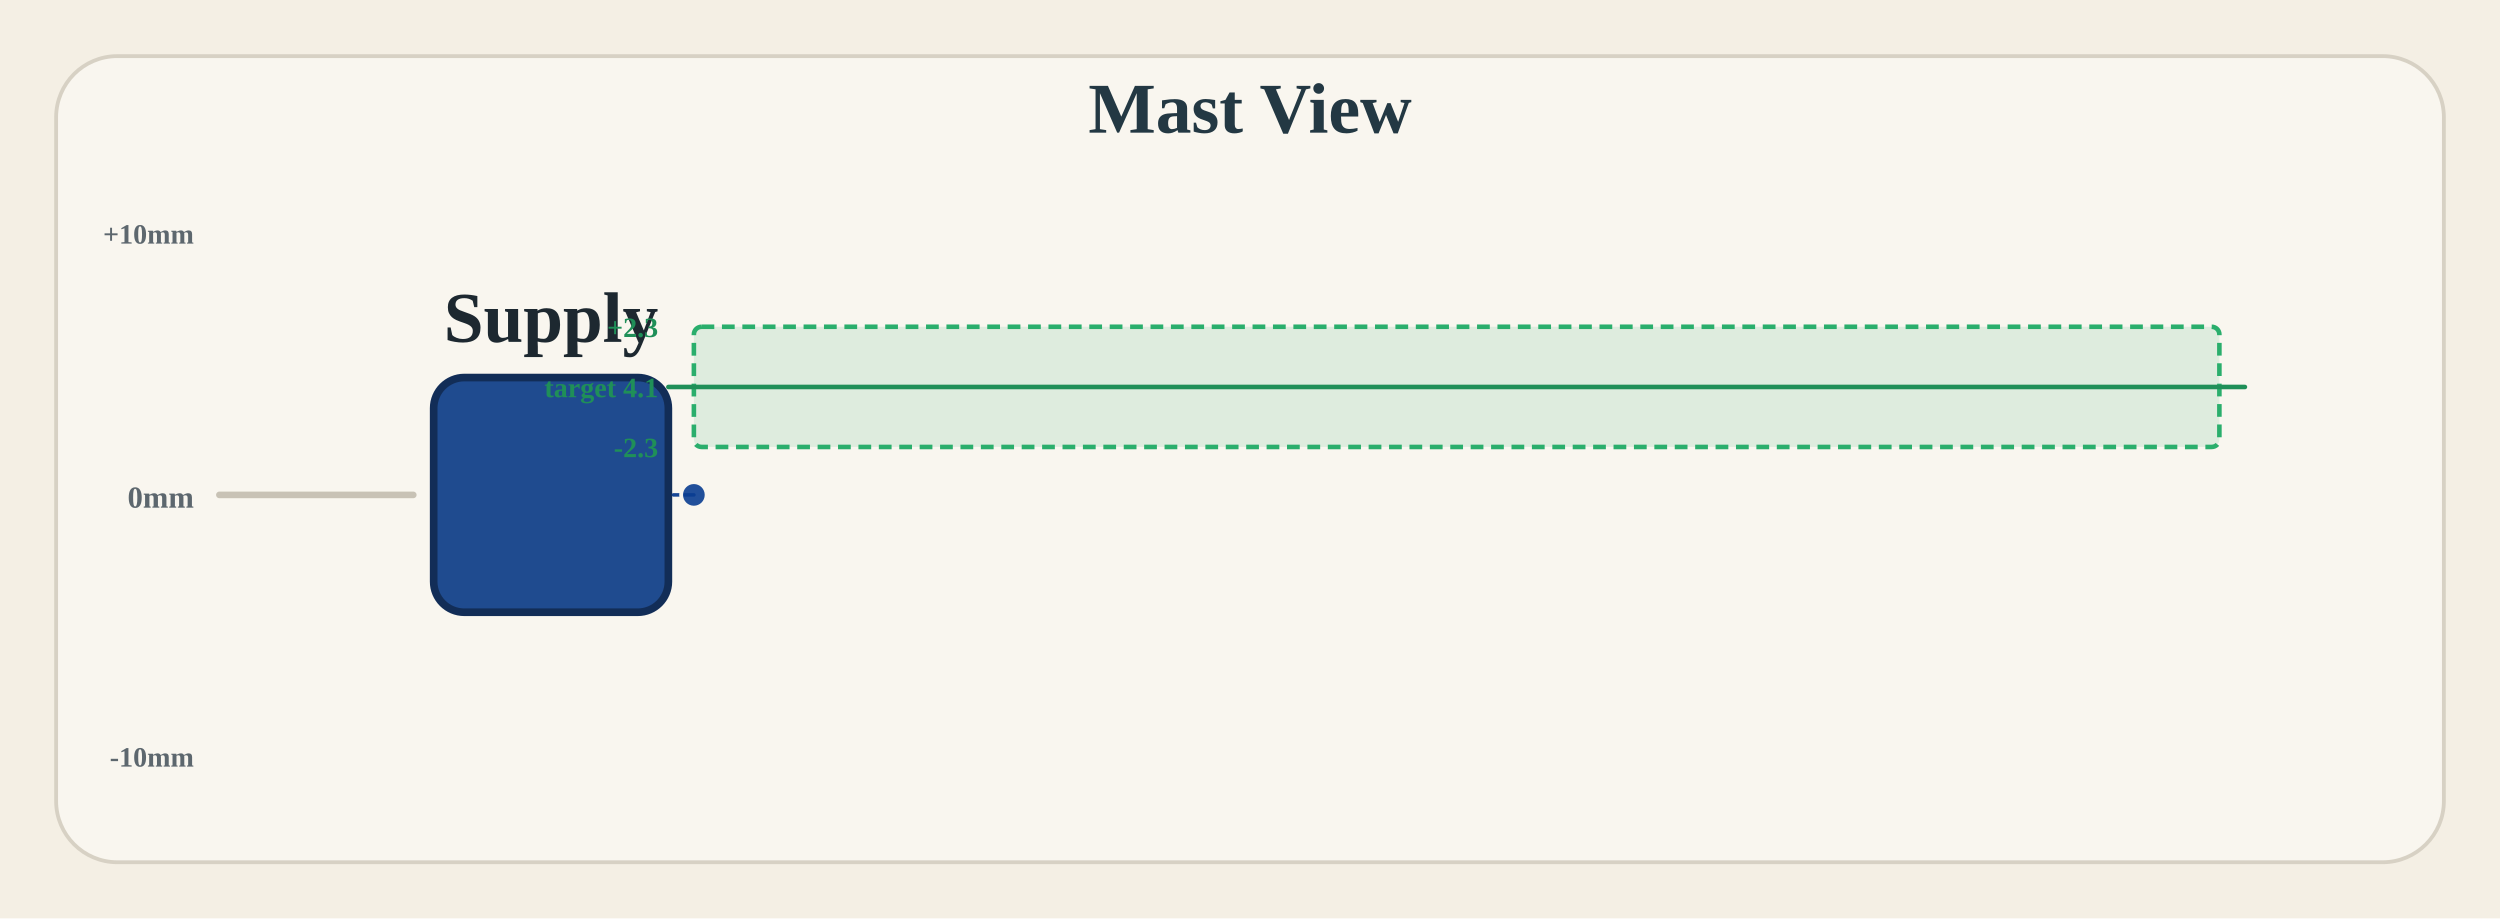
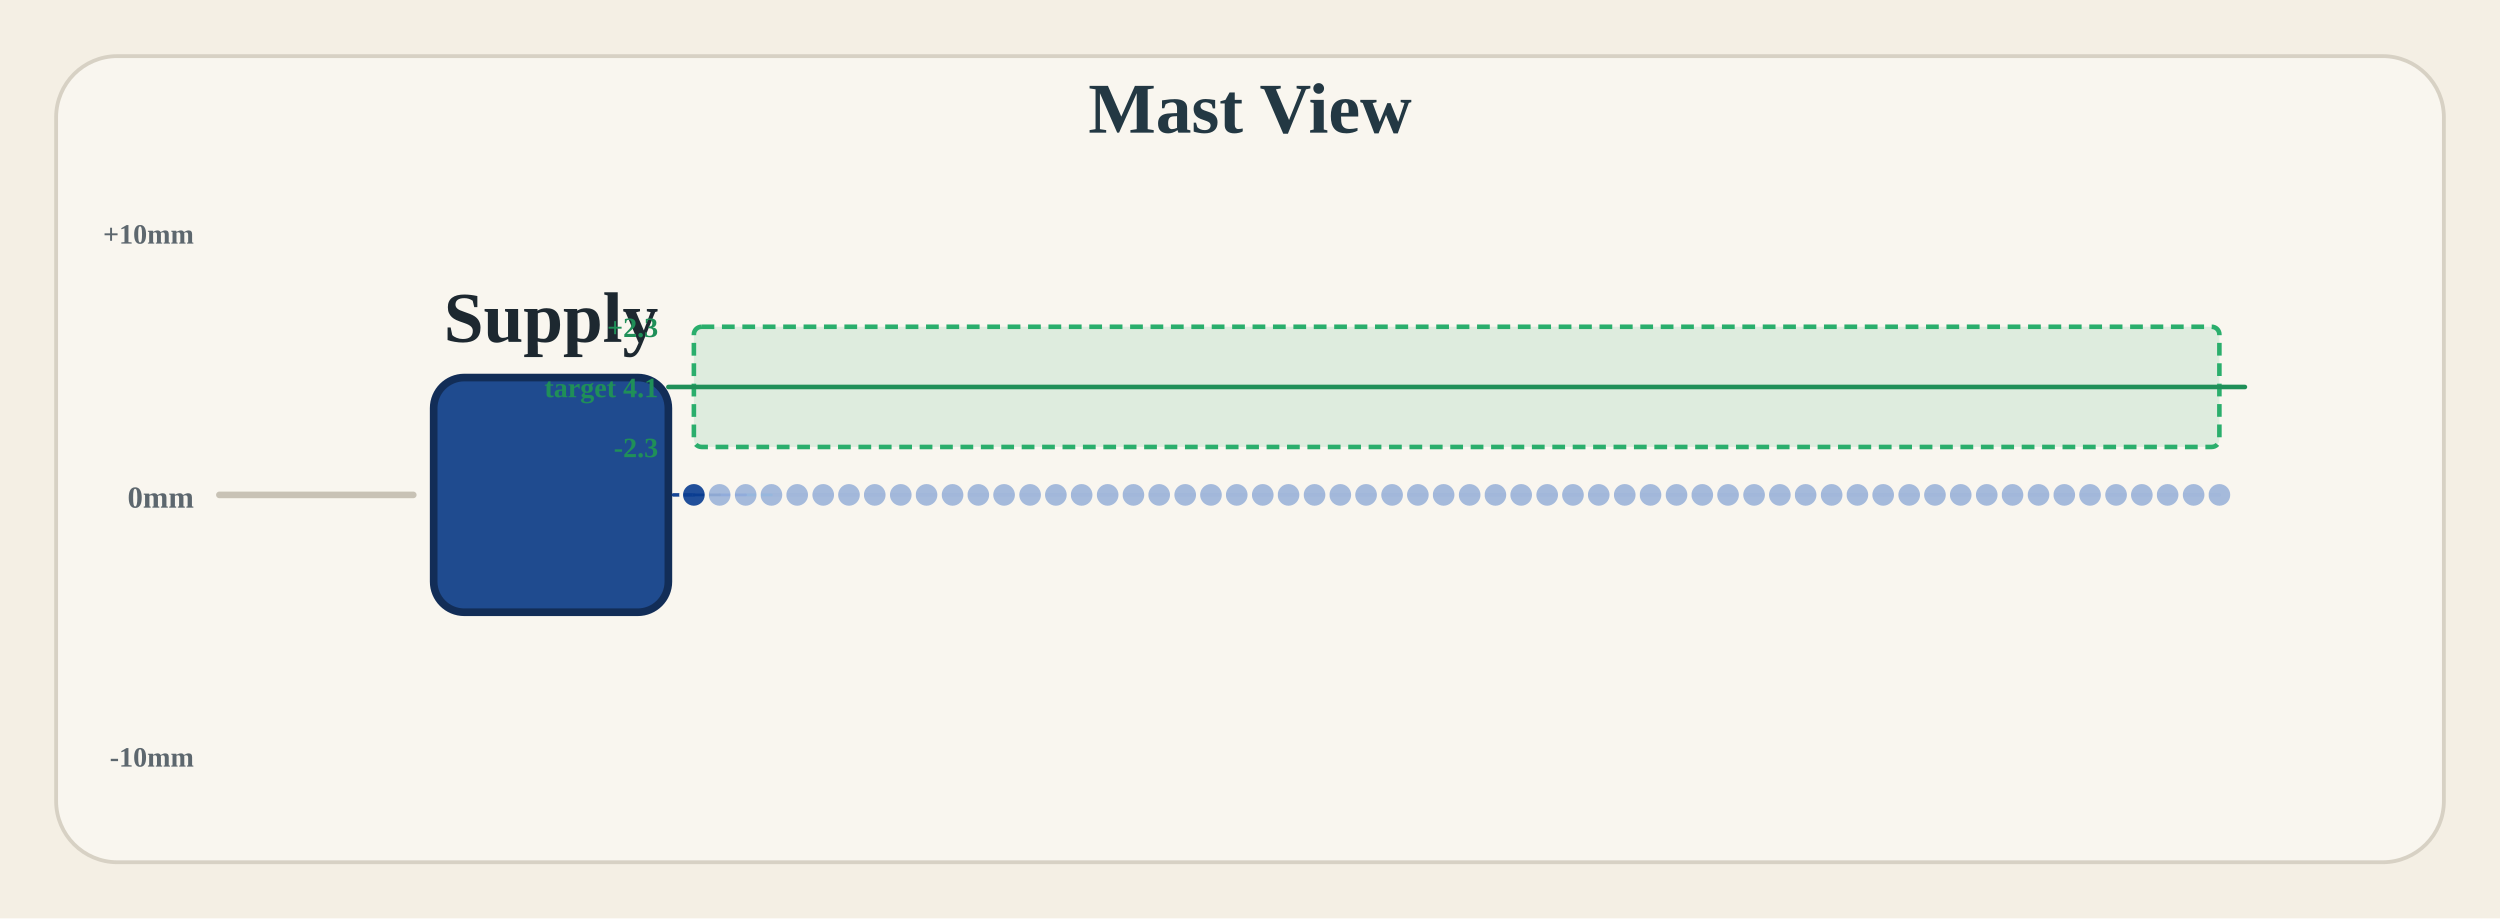
<svg xmlns="http://www.w3.org/2000/svg" width="980" height="360" viewBox="0 0 980 360">
  <rect width="100%" height="100%" fill="#f4efe4" />
  <rect x="22" y="22" width="936" height="316" rx="24" fill="#f9f6ef" stroke="#d7d1c4" stroke-width="1.5" />
  <text x="490.0" y="52.0" text-anchor="middle" font-size="28" font-weight="900" fill="#233843">Mast View</text>
  <rect x="170.0" y="148.0" width="92.0" height="92.0" fill="#1f4b8f" stroke="#122d57" stroke-width="3" rx="12.0" />
  <text x="216.0" y="134.0" text-anchor="middle" font-size="28" font-weight="600" fill="#1d2830">Supply</text>
  <line class="mast-zero-guide" x1="86.0" y1="194.0" x2="162.0" y2="194.0" stroke="#c8c2b5" stroke-width="2.6" stroke-linecap="round" />
  <text x="76.0" y="199.0" text-anchor="end" font-size="12" font-weight="700" fill="#5d676e">0mm</text>
  <text x="76.0" y="95.5" text-anchor="end" font-size="11" font-weight="600" fill="#5d676e">+10mm</text>
  <text x="76.0" y="300.5" text-anchor="end" font-size="11" font-weight="600" fill="#5d676e">-10mm</text>
  <rect x="272.0" y="128.1" width="598.0" height="47.1" fill="#2aae6c" fill-opacity="0.13" stroke="#2aae6c" stroke-width="1.8" stroke-dasharray="5 3" rx="3" />
  <line x1="262.0" y1="151.7" x2="880.0" y2="151.7" stroke="#1f8f58" stroke-width="1.8" stroke-linecap="round" />
  <text x="258.0" y="155.7" text-anchor="end" font-size="11" font-weight="800" fill="#1f8f58">target 4.1</text>
  <text x="258.0" y="132.1" text-anchor="end" font-size="11" font-weight="700" fill="#1f8f58">+2.3</text>
  <text x="258.0" y="179.2" text-anchor="end" font-size="11" font-weight="700" fill="#1f8f58">-2.3</text>
  <g id="mast-history">
    <line class="mast-history-lead" x1="264.0" y1="194.0" x2="272.0" y2="194.0" stroke="#0b3d91" stroke-width="1.4" stroke-linecap="round" opacity="0.95" />
-     <circle class="mast-history-dot" data-entry="{&quot;view&quot;: &quot;mast&quot;, &quot;idx&quot;: 0, &quot;dist&quot;: 0.0, &quot;x&quot;: 0.0, &quot;y&quot;: 0.0, &quot;lift&quot;: 0.0, &quot;act&quot;: null, &quot;score&quot;: null, &quot;note&quot;: null}" cx="272.0" cy="194.0" r="5" fill="#0b3d91" fill-opacity="0.9" stroke="#f9f6ef" stroke-width="1.5" style="cursor:pointer" />
+     <polyline class="mast-history-trace" points="272.0,194.0 282.1,194.0 292.3,194.0 302.4,194.0 312.5,194.0 322.7,194.0 332.8,194.0 342.9,194.0 353.1,194.0 363.2,194.0 373.4,194.0 383.5,194.0 393.6,194.0 403.8,194.0 413.9,194.0 424.0,194.0 434.2,194.0 444.3,194.0 454.4,194.0 464.6,194.0 474.7,194.0 484.8,194.0 495.0,194.0 505.1,194.0 515.3,194.0 525.4,194.0 535.5,194.0 545.7,194.0 555.8,194.0 565.9,194.0 576.1,194.0 586.2,194.0 596.3,194.0 606.5,194.0 616.6,194.0 626.7,194.0 636.9,194.0 647.0,194.0 657.2,194.0 667.3,194.0 677.4,194.0 687.6,194.0 697.7,194.0 707.8,194.0 718.0,194.0 728.1,194.0 738.2,194.0 748.4,194.0 758.5,194.0 768.6,194.0 778.8,194.0 788.9,194.0 799.1,194.0 809.2,194.0 819.3,194.0 829.5,194.0 839.6,194.0 849.7,194.0 859.9,194.0 870.0,194.0" fill="none" stroke="#9db4da" stroke-width="1.4" stroke-linecap="round" stroke-linejoin="round" opacity="0.55" />
+     <line class="mast-history-segment" data-recency="older" x1="870.0" y1="194.0" x2="859.9" y2="194.0" stroke="#d3d7dd" stroke-width="1" stroke-linecap="round" />
+     <line class="mast-history-segment" data-recency="older" x1="859.9" y1="194.0" x2="849.7" y2="194.0" stroke="#d3d7dd" stroke-width="1" stroke-linecap="round" />
+     <line class="mast-history-segment" data-recency="older" x1="849.7" y1="194.0" x2="839.6" y2="194.0" stroke="#d3d7dd" stroke-width="1" stroke-linecap="round" />
+     <line class="mast-history-segment" data-recency="older" x1="839.6" y1="194.0" x2="829.5" y2="194.0" stroke="#d3d7dd" stroke-width="1" stroke-linecap="round" />
+     <line class="mast-history-segment" data-recency="older" x1="829.5" y1="194.0" x2="819.3" y2="194.0" stroke="#d3d7dd" stroke-width="1" stroke-linecap="round" />
+     <line class="mast-history-segment" data-recency="older" x1="819.3" y1="194.0" x2="809.2" y2="194.0" stroke="#d3d7dd" stroke-width="1" stroke-linecap="round" />
+     <line class="mast-history-segment" data-recency="older" x1="809.2" y1="194.0" x2="799.1" y2="194.0" stroke="#d3d7dd" stroke-width="1" stroke-linecap="round" />
+     <line class="mast-history-segment" data-recency="older" x1="799.1" y1="194.0" x2="788.9" y2="194.0" stroke="#d3d7dd" stroke-width="1" stroke-linecap="round" />
+     <line class="mast-history-segment" data-recency="older" x1="788.9" y1="194.0" x2="778.8" y2="194.0" stroke="#d3d7dd" stroke-width="1" stroke-linecap="round" />
+     <line class="mast-history-segment" data-recency="older" x1="778.8" y1="194.0" x2="768.6" y2="194.0" stroke="#d3d7dd" stroke-width="1" stroke-linecap="round" />
+     <line class="mast-history-segment" data-recency="older" x1="768.6" y1="194.0" x2="758.5" y2="194.0" stroke="#d3d7dd" stroke-width="1" stroke-linecap="round" />
+     <line class="mast-history-segment" data-recency="older" x1="758.5" y1="194.0" x2="748.4" y2="194.0" stroke="#d3d7dd" stroke-width="1" stroke-linecap="round" />
+     <line class="mast-history-segment" data-recency="older" x1="748.4" y1="194.0" x2="738.2" y2="194.0" stroke="#d3d7dd" stroke-width="1" stroke-linecap="round" />
+     <line class="mast-history-segment" data-recency="older" x1="738.2" y1="194.0" x2="728.1" y2="194.0" stroke="#d3d7dd" stroke-width="1" stroke-linecap="round" />
+     <line class="mast-history-segment" data-recency="older" x1="728.1" y1="194.0" x2="718.0" y2="194.0" stroke="#d3d7dd" stroke-width="1" stroke-linecap="round" />
+     <line class="mast-history-segment" data-recency="older" x1="718.0" y1="194.0" x2="707.8" y2="194.0" stroke="#d3d7dd" stroke-width="1" stroke-linecap="round" />
+     <line class="mast-history-segment" data-recency="older" x1="707.8" y1="194.0" x2="697.7" y2="194.0" stroke="#d3d7dd" stroke-width="1" stroke-linecap="round" />
+     <line class="mast-history-segment" data-recency="older" x1="697.7" y1="194.0" x2="687.6" y2="194.0" stroke="#d3d7dd" stroke-width="1" stroke-linecap="round" />
+     <line class="mast-history-segment" data-recency="older" x1="687.6" y1="194.0" x2="677.4" y2="194.0" stroke="#d3d7dd" stroke-width="1" stroke-linecap="round" />
+     <line class="mast-history-segment" data-recency="older" x1="677.4" y1="194.0" x2="667.3" y2="194.0" stroke="#d3d7dd" stroke-width="1" stroke-linecap="round" />
+     <line class="mast-history-segment" data-recency="older" x1="667.3" y1="194.0" x2="657.2" y2="194.0" stroke="#d3d7dd" stroke-width="1" stroke-linecap="round" />
+     <line class="mast-history-segment" data-recency="older" x1="657.2" y1="194.0" x2="647.0" y2="194.0" stroke="#d3d7dd" stroke-width="1" stroke-linecap="round" />
+     <line class="mast-history-segment" data-recency="older" x1="647.0" y1="194.0" x2="636.9" y2="194.0" stroke="#d3d7dd" stroke-width="1" stroke-linecap="round" />
+     <line class="mast-history-segment" data-recency="older" x1="636.9" y1="194.0" x2="626.7" y2="194.0" stroke="#d3d7dd" stroke-width="1" stroke-linecap="round" />
+     <line class="mast-history-segment" data-recency="older" x1="626.7" y1="194.0" x2="616.6" y2="194.0" stroke="#d3d7dd" stroke-width="1" stroke-linecap="round" />
+     <line class="mast-history-segment" data-recency="older" x1="616.6" y1="194.0" x2="606.5" y2="194.0" stroke="#d3d7dd" stroke-width="1" stroke-linecap="round" />
+     <line class="mast-history-segment" data-recency="older" x1="606.5" y1="194.0" x2="596.3" y2="194.0" stroke="#d3d7dd" stroke-width="1" stroke-linecap="round" />
+     <line class="mast-history-segment" data-recency="older" x1="596.3" y1="194.0" x2="586.2" y2="194.0" stroke="#d3d7dd" stroke-width="1" stroke-linecap="round" />
+     <line class="mast-history-segment" data-recency="older" x1="586.2" y1="194.0" x2="576.1" y2="194.0" stroke="#d3d7dd" stroke-width="1" stroke-linecap="round" />
+     <line class="mast-history-segment" data-recency="older" x1="576.1" y1="194.0" x2="565.9" y2="194.0" stroke="#d3d7dd" stroke-width="1" stroke-linecap="round" />
+     <line class="mast-history-segment" data-recency="older" x1="565.9" y1="194.0" x2="555.8" y2="194.0" stroke="#d3d7dd" stroke-width="1" stroke-linecap="round" />
+     <line class="mast-history-segment" data-recency="older" x1="555.8" y1="194.0" x2="545.7" y2="194.0" stroke="#d3d7dd" stroke-width="1" stroke-linecap="round" />
+     <line class="mast-history-segment" data-recency="older" x1="545.7" y1="194.0" x2="535.5" y2="194.0" stroke="#d3d7dd" stroke-width="1" stroke-linecap="round" />
+     <line class="mast-history-segment" data-recency="older" x1="535.5" y1="194.0" x2="525.4" y2="194.0" stroke="#d3d7dd" stroke-width="1" stroke-linecap="round" />
+     <line class="mast-history-segment" data-recency="older" x1="525.4" y1="194.0" x2="515.3" y2="194.0" stroke="#d3d7dd" stroke-width="1" stroke-linecap="round" />
+     <line class="mast-history-segment" data-recency="older" x1="515.3" y1="194.0" x2="505.1" y2="194.0" stroke="#d3d7dd" stroke-width="1" stroke-linecap="round" />
+     <line class="mast-history-segment" data-recency="older" x1="505.1" y1="194.0" x2="495.0" y2="194.0" stroke="#d3d7dd" stroke-width="1" stroke-linecap="round" />
+     <line class="mast-history-segment" data-recency="older" x1="495.0" y1="194.0" x2="484.8" y2="194.0" stroke="#d3d7dd" stroke-width="1" stroke-linecap="round" />
+     <line class="mast-history-segment" data-recency="older" x1="484.8" y1="194.0" x2="474.7" y2="194.0" stroke="#d3d7dd" stroke-width="1" stroke-linecap="round" />
+     <line class="mast-history-segment" data-recency="older" x1="474.7" y1="194.0" x2="464.6" y2="194.0" stroke="#d3d7dd" stroke-width="1" stroke-linecap="round" />
+     <line class="mast-history-segment" data-recency="older" x1="464.6" y1="194.0" x2="454.4" y2="194.0" stroke="#d3d7dd" stroke-width="1" stroke-linecap="round" />
+     <line class="mast-history-segment" data-recency="older" x1="454.4" y1="194.0" x2="444.3" y2="194.0" stroke="#d3d7dd" stroke-width="1" stroke-linecap="round" />
+     <line class="mast-history-segment" data-recency="older" x1="444.3" y1="194.0" x2="434.2" y2="194.0" stroke="#d3d7dd" stroke-width="1" stroke-linecap="round" />
+     <line class="mast-history-segment" data-recency="older" x1="434.2" y1="194.0" x2="424.0" y2="194.0" stroke="#d3d7dd" stroke-width="1" stroke-linecap="round" />
+     <line class="mast-history-segment" data-recency="older" x1="424.0" y1="194.0" x2="413.9" y2="194.0" stroke="#d3d7dd" stroke-width="1" stroke-linecap="round" />
+     <line class="mast-history-segment" data-recency="older" x1="413.9" y1="194.0" x2="403.8" y2="194.0" stroke="#d3d7dd" stroke-width="1" stroke-linecap="round" />
+     <line class="mast-history-segment" data-recency="older" x1="403.8" y1="194.0" x2="393.6" y2="194.0" stroke="#d3d7dd" stroke-width="1" stroke-linecap="round" />
+     <line class="mast-history-segment" data-recency="older" x1="393.6" y1="194.0" x2="383.5" y2="194.0" stroke="#d3d7dd" stroke-width="1" stroke-linecap="round" />
+     <line class="mast-history-segment" data-recency="older" x1="383.5" y1="194.0" x2="373.4" y2="194.0" stroke="#d3d7dd" stroke-width="1" stroke-linecap="round" />
+     <line class="mast-history-segment" data-recency="older" x1="373.4" y1="194.0" x2="363.2" y2="194.0" stroke="#d3d7dd" stroke-width="1" stroke-linecap="round" />
+     <line class="mast-history-segment" data-recency="older" x1="363.2" y1="194.0" x2="353.1" y2="194.0" stroke="#d3d7dd" stroke-width="1" stroke-linecap="round" />
+     <line class="mast-history-segment" data-recency="older" x1="353.1" y1="194.0" x2="342.9" y2="194.0" stroke="#d3d7dd" stroke-width="1" stroke-linecap="round" />
+     <line class="mast-history-segment" data-recency="older" x1="342.9" y1="194.0" x2="332.8" y2="194.0" stroke="#d3d7dd" stroke-width="1" stroke-linecap="round" />
+     <line class="mast-history-segment" data-recency="older" x1="332.8" y1="194.0" x2="322.7" y2="194.0" stroke="#d3d7dd" stroke-width="1" stroke-linecap="round" />
+     <line class="mast-history-segment" data-recency="older" x1="322.7" y1="194.0" x2="312.5" y2="194.0" stroke="#d3d7dd" stroke-width="1" stroke-linecap="round" />
+     <line class="mast-history-segment" data-recency="older" x1="312.5" y1="194.0" x2="302.4" y2="194.0" stroke="#d3d7dd" stroke-width="1" stroke-linecap="round" />
+     <line class="mast-history-segment" data-recency="n-2" x1="302.4" y1="194.0" x2="292.3" y2="194.0" stroke="#63d7ff" stroke-width="1" stroke-linecap="round" />
+     <line class="mast-history-segment" data-recency="n-1" x1="292.3" y1="194.0" x2="282.1" y2="194.0" stroke="#2563eb" stroke-width="1" stroke-linecap="round" />
+     <line class="mast-history-segment" data-recency="current" x1="282.1" y1="194.0" x2="272.0" y2="194.0" stroke="#0b3d91" stroke-width="1" stroke-linecap="round" />
+     <circle class="mast-history-dot" data-entry="{&quot;view&quot;: &quot;mast&quot;, &quot;idx&quot;: 0, &quot;dist&quot;: 0.0, &quot;x&quot;: -0.0, &quot;y&quot;: -0.0, &quot;lift&quot;: 0.0, &quot;act&quot;: null, &quot;score&quot;: null, &quot;note&quot;: null}" cx="870.0" cy="194.0" r="5" fill="#9db4da" fill-opacity="0.9" stroke="#f9f6ef" stroke-width="1.5" style="cursor:pointer" />
+     <circle class="mast-history-dot" data-entry="{&quot;view&quot;: &quot;mast&quot;, &quot;idx&quot;: 1, &quot;dist&quot;: 0.0, &quot;x&quot;: -0.0, &quot;y&quot;: -0.0, &quot;lift&quot;: 0.0, &quot;act&quot;: null, &quot;score&quot;: null, &quot;note&quot;: null}" cx="859.9" cy="194.0" r="5" fill="#9db4da" fill-opacity="0.9" stroke="#f9f6ef" stroke-width="1.5" style="cursor:pointer" />
+     <circle class="mast-history-dot" data-entry="{&quot;view&quot;: &quot;mast&quot;, &quot;idx&quot;: 2, &quot;dist&quot;: 0.0, &quot;x&quot;: -0.0, &quot;y&quot;: -0.0, &quot;lift&quot;: 0.0, &quot;act&quot;: null, &quot;score&quot;: null, &quot;note&quot;: null}" cx="849.7" cy="194.0" r="5" fill="#9db4da" fill-opacity="0.9" stroke="#f9f6ef" stroke-width="1.5" style="cursor:pointer" />
+     <circle class="mast-history-dot" data-entry="{&quot;view&quot;: &quot;mast&quot;, &quot;idx&quot;: 3, &quot;dist&quot;: 0.0, &quot;x&quot;: -0.0, &quot;y&quot;: -0.0, &quot;lift&quot;: 0.0, &quot;act&quot;: null, &quot;score&quot;: null, &quot;note&quot;: null}" cx="839.6" cy="194.0" r="5" fill="#9db4da" fill-opacity="0.9" stroke="#f9f6ef" stroke-width="1.5" style="cursor:pointer" />
+     <circle class="mast-history-dot" data-entry="{&quot;view&quot;: &quot;mast&quot;, &quot;idx&quot;: 4, &quot;dist&quot;: 0.0, &quot;x&quot;: -0.0, &quot;y&quot;: -0.0, &quot;lift&quot;: 0.0, &quot;act&quot;: null, &quot;score&quot;: null, &quot;note&quot;: null}" cx="829.5" cy="194.0" r="5" fill="#9db4da" fill-opacity="0.9" stroke="#f9f6ef" stroke-width="1.5" style="cursor:pointer" />
+     <circle class="mast-history-dot" data-entry="{&quot;view&quot;: &quot;mast&quot;, &quot;idx&quot;: 5, &quot;dist&quot;: 0.0, &quot;x&quot;: -0.0, &quot;y&quot;: -0.0, &quot;lift&quot;: 0.0, &quot;act&quot;: null, &quot;score&quot;: null, &quot;note&quot;: null}" cx="819.3" cy="194.0" r="5" fill="#9db4da" fill-opacity="0.9" stroke="#f9f6ef" stroke-width="1.5" style="cursor:pointer" />
+     <circle class="mast-history-dot" data-entry="{&quot;view&quot;: &quot;mast&quot;, &quot;idx&quot;: 6, &quot;dist&quot;: 0.0, &quot;x&quot;: -0.0, &quot;y&quot;: -0.0, &quot;lift&quot;: 0.0, &quot;act&quot;: null, &quot;score&quot;: null, &quot;note&quot;: null}" cx="809.2" cy="194.0" r="5" fill="#9db4da" fill-opacity="0.9" stroke="#f9f6ef" stroke-width="1.5" style="cursor:pointer" />
+     <circle class="mast-history-dot" data-entry="{&quot;view&quot;: &quot;mast&quot;, &quot;idx&quot;: 7, &quot;dist&quot;: 0.0, &quot;x&quot;: -0.0, &quot;y&quot;: -0.0, &quot;lift&quot;: 0.0, &quot;act&quot;: null, &quot;score&quot;: null, &quot;note&quot;: null}" cx="799.1" cy="194.0" r="5" fill="#9db4da" fill-opacity="0.9" stroke="#f9f6ef" stroke-width="1.5" style="cursor:pointer" />
+     <circle class="mast-history-dot" data-entry="{&quot;view&quot;: &quot;mast&quot;, &quot;idx&quot;: 8, &quot;dist&quot;: 0.0, &quot;x&quot;: -0.0, &quot;y&quot;: -0.0, &quot;lift&quot;: 0.0, &quot;act&quot;: null, &quot;score&quot;: null, &quot;note&quot;: null}" cx="788.9" cy="194.0" r="5" fill="#9db4da" fill-opacity="0.9" stroke="#f9f6ef" stroke-width="1.5" style="cursor:pointer" />
+     <circle class="mast-history-dot" data-entry="{&quot;view&quot;: &quot;mast&quot;, &quot;idx&quot;: 9, &quot;dist&quot;: 0.0, &quot;x&quot;: -0.0, &quot;y&quot;: -0.0, &quot;lift&quot;: 0.0, &quot;act&quot;: null, &quot;score&quot;: null, &quot;note&quot;: null}" cx="778.8" cy="194.0" r="5" fill="#9db4da" fill-opacity="0.9" stroke="#f9f6ef" stroke-width="1.5" style="cursor:pointer" />
+     <circle class="mast-history-dot" data-entry="{&quot;view&quot;: &quot;mast&quot;, &quot;idx&quot;: 10, &quot;dist&quot;: 0.0, &quot;x&quot;: -0.0, &quot;y&quot;: -0.0, &quot;lift&quot;: 0.0, &quot;act&quot;: null, &quot;score&quot;: null, &quot;note&quot;: null}" cx="768.6" cy="194.0" r="5" fill="#9db4da" fill-opacity="0.9" stroke="#f9f6ef" stroke-width="1.5" style="cursor:pointer" />
+     <circle class="mast-history-dot" data-entry="{&quot;view&quot;: &quot;mast&quot;, &quot;idx&quot;: 11, &quot;dist&quot;: 0.0, &quot;x&quot;: -0.0, &quot;y&quot;: -0.0, &quot;lift&quot;: 0.0, &quot;act&quot;: null, &quot;score&quot;: null, &quot;note&quot;: null}" cx="758.5" cy="194.0" r="5" fill="#9db4da" fill-opacity="0.9" stroke="#f9f6ef" stroke-width="1.5" style="cursor:pointer" />
+     <circle class="mast-history-dot" data-entry="{&quot;view&quot;: &quot;mast&quot;, &quot;idx&quot;: 12, &quot;dist&quot;: 0.0, &quot;x&quot;: -0.0, &quot;y&quot;: -0.0, &quot;lift&quot;: 0.0, &quot;act&quot;: null, &quot;score&quot;: null, &quot;note&quot;: null}" cx="748.4" cy="194.0" r="5" fill="#9db4da" fill-opacity="0.9" stroke="#f9f6ef" stroke-width="1.5" style="cursor:pointer" />
+     <circle class="mast-history-dot" data-entry="{&quot;view&quot;: &quot;mast&quot;, &quot;idx&quot;: 13, &quot;dist&quot;: 0.0, &quot;x&quot;: -0.0, &quot;y&quot;: -0.0, &quot;lift&quot;: 0.0, &quot;act&quot;: null, &quot;score&quot;: null, &quot;note&quot;: null}" cx="738.2" cy="194.0" r="5" fill="#9db4da" fill-opacity="0.9" stroke="#f9f6ef" stroke-width="1.5" style="cursor:pointer" />
+     <circle class="mast-history-dot" data-entry="{&quot;view&quot;: &quot;mast&quot;, &quot;idx&quot;: 14, &quot;dist&quot;: 0.0, &quot;x&quot;: -0.0, &quot;y&quot;: -0.0, &quot;lift&quot;: 0.0, &quot;act&quot;: null, &quot;score&quot;: null, &quot;note&quot;: null}" cx="728.1" cy="194.0" r="5" fill="#9db4da" fill-opacity="0.9" stroke="#f9f6ef" stroke-width="1.5" style="cursor:pointer" />
+     <circle class="mast-history-dot" data-entry="{&quot;view&quot;: &quot;mast&quot;, &quot;idx&quot;: 15, &quot;dist&quot;: 0.0, &quot;x&quot;: -0.0, &quot;y&quot;: -0.0, &quot;lift&quot;: 0.0, &quot;act&quot;: null, &quot;score&quot;: null, &quot;note&quot;: null}" cx="718.0" cy="194.0" r="5" fill="#9db4da" fill-opacity="0.9" stroke="#f9f6ef" stroke-width="1.5" style="cursor:pointer" />
+     <circle class="mast-history-dot" data-entry="{&quot;view&quot;: &quot;mast&quot;, &quot;idx&quot;: 16, &quot;dist&quot;: 0.0, &quot;x&quot;: -0.0, &quot;y&quot;: -0.0, &quot;lift&quot;: 0.0, &quot;act&quot;: null, &quot;score&quot;: null, &quot;note&quot;: null}" cx="707.8" cy="194.0" r="5" fill="#9db4da" fill-opacity="0.9" stroke="#f9f6ef" stroke-width="1.5" style="cursor:pointer" />
+     <circle class="mast-history-dot" data-entry="{&quot;view&quot;: &quot;mast&quot;, &quot;idx&quot;: 17, &quot;dist&quot;: 0.0, &quot;x&quot;: -0.0, &quot;y&quot;: -0.0, &quot;lift&quot;: 0.0, &quot;act&quot;: null, &quot;score&quot;: null, &quot;note&quot;: null}" cx="697.7" cy="194.0" r="5" fill="#9db4da" fill-opacity="0.9" stroke="#f9f6ef" stroke-width="1.5" style="cursor:pointer" />
+     <circle class="mast-history-dot" data-entry="{&quot;view&quot;: &quot;mast&quot;, &quot;idx&quot;: 18, &quot;dist&quot;: 0.0, &quot;x&quot;: -0.0, &quot;y&quot;: -0.0, &quot;lift&quot;: 0.0, &quot;act&quot;: null, &quot;score&quot;: null, &quot;note&quot;: null}" cx="687.6" cy="194.0" r="5" fill="#9db4da" fill-opacity="0.9" stroke="#f9f6ef" stroke-width="1.5" style="cursor:pointer" />
+     <circle class="mast-history-dot" data-entry="{&quot;view&quot;: &quot;mast&quot;, &quot;idx&quot;: 19, &quot;dist&quot;: 0.0, &quot;x&quot;: -0.0, &quot;y&quot;: -0.0, &quot;lift&quot;: 0.0, &quot;act&quot;: null, &quot;score&quot;: null, &quot;note&quot;: null}" cx="677.4" cy="194.0" r="5" fill="#9db4da" fill-opacity="0.9" stroke="#f9f6ef" stroke-width="1.5" style="cursor:pointer" />
+     <circle class="mast-history-dot" data-entry="{&quot;view&quot;: &quot;mast&quot;, &quot;idx&quot;: 20, &quot;dist&quot;: 0.0, &quot;x&quot;: -0.0, &quot;y&quot;: -0.0, &quot;lift&quot;: 0.0, &quot;act&quot;: null, &quot;score&quot;: null, &quot;note&quot;: null}" cx="667.3" cy="194.0" r="5" fill="#9db4da" fill-opacity="0.9" stroke="#f9f6ef" stroke-width="1.5" style="cursor:pointer" />
+     <circle class="mast-history-dot" data-entry="{&quot;view&quot;: &quot;mast&quot;, &quot;idx&quot;: 21, &quot;dist&quot;: 0.0, &quot;x&quot;: -0.0, &quot;y&quot;: -0.0, &quot;lift&quot;: 0.0, &quot;act&quot;: null, &quot;score&quot;: null, &quot;note&quot;: null}" cx="657.2" cy="194.0" r="5" fill="#9db4da" fill-opacity="0.9" stroke="#f9f6ef" stroke-width="1.5" style="cursor:pointer" />
+     <circle class="mast-history-dot" data-entry="{&quot;view&quot;: &quot;mast&quot;, &quot;idx&quot;: 22, &quot;dist&quot;: 0.0, &quot;x&quot;: -0.0, &quot;y&quot;: -0.0, &quot;lift&quot;: 0.0, &quot;act&quot;: null, &quot;score&quot;: null, &quot;note&quot;: null}" cx="647.0" cy="194.0" r="5" fill="#9db4da" fill-opacity="0.9" stroke="#f9f6ef" stroke-width="1.5" style="cursor:pointer" />
+     <circle class="mast-history-dot" data-entry="{&quot;view&quot;: &quot;mast&quot;, &quot;idx&quot;: 23, &quot;dist&quot;: 0.0, &quot;x&quot;: -0.0, &quot;y&quot;: -0.0, &quot;lift&quot;: 0.0, &quot;act&quot;: null, &quot;score&quot;: null, &quot;note&quot;: null}" cx="636.9" cy="194.0" r="5" fill="#9db4da" fill-opacity="0.9" stroke="#f9f6ef" stroke-width="1.5" style="cursor:pointer" />
+     <circle class="mast-history-dot" data-entry="{&quot;view&quot;: &quot;mast&quot;, &quot;idx&quot;: 24, &quot;dist&quot;: 0.0, &quot;x&quot;: -0.0, &quot;y&quot;: -0.0, &quot;lift&quot;: 0.0, &quot;act&quot;: null, &quot;score&quot;: null, &quot;note&quot;: null}" cx="626.7" cy="194.0" r="5" fill="#9db4da" fill-opacity="0.9" stroke="#f9f6ef" stroke-width="1.5" style="cursor:pointer" />
+     <circle class="mast-history-dot" data-entry="{&quot;view&quot;: &quot;mast&quot;, &quot;idx&quot;: 25, &quot;dist&quot;: 0.0, &quot;x&quot;: -0.0, &quot;y&quot;: -0.0, &quot;lift&quot;: 0.0, &quot;act&quot;: null, &quot;score&quot;: null, &quot;note&quot;: null}" cx="616.6" cy="194.0" r="5" fill="#9db4da" fill-opacity="0.9" stroke="#f9f6ef" stroke-width="1.5" style="cursor:pointer" />
+     <circle class="mast-history-dot" data-entry="{&quot;view&quot;: &quot;mast&quot;, &quot;idx&quot;: 26, &quot;dist&quot;: 0.0, &quot;x&quot;: -0.0, &quot;y&quot;: -0.0, &quot;lift&quot;: 0.0, &quot;act&quot;: null, &quot;score&quot;: null, &quot;note&quot;: null}" cx="606.5" cy="194.0" r="5" fill="#9db4da" fill-opacity="0.9" stroke="#f9f6ef" stroke-width="1.5" style="cursor:pointer" />
+     <circle class="mast-history-dot" data-entry="{&quot;view&quot;: &quot;mast&quot;, &quot;idx&quot;: 27, &quot;dist&quot;: 0.0, &quot;x&quot;: -0.0, &quot;y&quot;: -0.0, &quot;lift&quot;: 0.0, &quot;act&quot;: null, &quot;score&quot;: null, &quot;note&quot;: null}" cx="596.3" cy="194.0" r="5" fill="#9db4da" fill-opacity="0.9" stroke="#f9f6ef" stroke-width="1.5" style="cursor:pointer" />
+     <circle class="mast-history-dot" data-entry="{&quot;view&quot;: &quot;mast&quot;, &quot;idx&quot;: 28, &quot;dist&quot;: 0.0, &quot;x&quot;: -0.0, &quot;y&quot;: -0.0, &quot;lift&quot;: 0.0, &quot;act&quot;: null, &quot;score&quot;: null, &quot;note&quot;: null}" cx="586.2" cy="194.0" r="5" fill="#9db4da" fill-opacity="0.9" stroke="#f9f6ef" stroke-width="1.5" style="cursor:pointer" />
+     <circle class="mast-history-dot" data-entry="{&quot;view&quot;: &quot;mast&quot;, &quot;idx&quot;: 29, &quot;dist&quot;: 0.0, &quot;x&quot;: -0.0, &quot;y&quot;: -0.0, &quot;lift&quot;: 0.0, &quot;act&quot;: null, &quot;score&quot;: null, &quot;note&quot;: null}" cx="576.1" cy="194.0" r="5" fill="#9db4da" fill-opacity="0.9" stroke="#f9f6ef" stroke-width="1.5" style="cursor:pointer" />
+     <circle class="mast-history-dot" data-entry="{&quot;view&quot;: &quot;mast&quot;, &quot;idx&quot;: 30, &quot;dist&quot;: 0.0, &quot;x&quot;: -0.0, &quot;y&quot;: -0.0, &quot;lift&quot;: 0.0, &quot;act&quot;: null, &quot;score&quot;: null, &quot;note&quot;: null}" cx="565.9" cy="194.0" r="5" fill="#9db4da" fill-opacity="0.9" stroke="#f9f6ef" stroke-width="1.5" style="cursor:pointer" />
+     <circle class="mast-history-dot" data-entry="{&quot;view&quot;: &quot;mast&quot;, &quot;idx&quot;: 31, &quot;dist&quot;: 0.0, &quot;x&quot;: -0.0, &quot;y&quot;: -0.0, &quot;lift&quot;: 0.0, &quot;act&quot;: null, &quot;score&quot;: null, &quot;note&quot;: null}" cx="555.8" cy="194.0" r="5" fill="#9db4da" fill-opacity="0.9" stroke="#f9f6ef" stroke-width="1.5" style="cursor:pointer" />
+     <circle class="mast-history-dot" data-entry="{&quot;view&quot;: &quot;mast&quot;, &quot;idx&quot;: 32, &quot;dist&quot;: 0.0, &quot;x&quot;: -0.0, &quot;y&quot;: -0.0, &quot;lift&quot;: 0.0, &quot;act&quot;: null, &quot;score&quot;: null, &quot;note&quot;: null}" cx="545.7" cy="194.0" r="5" fill="#9db4da" fill-opacity="0.9" stroke="#f9f6ef" stroke-width="1.5" style="cursor:pointer" />
+     <circle class="mast-history-dot" data-entry="{&quot;view&quot;: &quot;mast&quot;, &quot;idx&quot;: 33, &quot;dist&quot;: 0.0, &quot;x&quot;: -0.0, &quot;y&quot;: -0.0, &quot;lift&quot;: 0.0, &quot;act&quot;: null, &quot;score&quot;: null, &quot;note&quot;: null}" cx="535.5" cy="194.0" r="5" fill="#9db4da" fill-opacity="0.9" stroke="#f9f6ef" stroke-width="1.5" style="cursor:pointer" />
+     <circle class="mast-history-dot" data-entry="{&quot;view&quot;: &quot;mast&quot;, &quot;idx&quot;: 34, &quot;dist&quot;: 0.0, &quot;x&quot;: -0.0, &quot;y&quot;: -0.0, &quot;lift&quot;: 0.0, &quot;act&quot;: null, &quot;score&quot;: null, &quot;note&quot;: null}" cx="525.4" cy="194.0" r="5" fill="#9db4da" fill-opacity="0.9" stroke="#f9f6ef" stroke-width="1.5" style="cursor:pointer" />
+     <circle class="mast-history-dot" data-entry="{&quot;view&quot;: &quot;mast&quot;, &quot;idx&quot;: 35, &quot;dist&quot;: 0.0, &quot;x&quot;: -0.0, &quot;y&quot;: -0.0, &quot;lift&quot;: 0.0, &quot;act&quot;: null, &quot;score&quot;: null, &quot;note&quot;: null}" cx="515.3" cy="194.0" r="5" fill="#9db4da" fill-opacity="0.9" stroke="#f9f6ef" stroke-width="1.5" style="cursor:pointer" />
+     <circle class="mast-history-dot" data-entry="{&quot;view&quot;: &quot;mast&quot;, &quot;idx&quot;: 36, &quot;dist&quot;: 0.0, &quot;x&quot;: -0.0, &quot;y&quot;: -0.0, &quot;lift&quot;: 0.0, &quot;act&quot;: null, &quot;score&quot;: null, &quot;note&quot;: null}" cx="505.1" cy="194.0" r="5" fill="#9db4da" fill-opacity="0.9" stroke="#f9f6ef" stroke-width="1.5" style="cursor:pointer" />
+     <circle class="mast-history-dot" data-entry="{&quot;view&quot;: &quot;mast&quot;, &quot;idx&quot;: 37, &quot;dist&quot;: 0.0, &quot;x&quot;: -0.0, &quot;y&quot;: -0.0, &quot;lift&quot;: 0.0, &quot;act&quot;: null, &quot;score&quot;: null, &quot;note&quot;: null}" cx="495.0" cy="194.0" r="5" fill="#9db4da" fill-opacity="0.9" stroke="#f9f6ef" stroke-width="1.5" style="cursor:pointer" />
+     <circle class="mast-history-dot" data-entry="{&quot;view&quot;: &quot;mast&quot;, &quot;idx&quot;: 38, &quot;dist&quot;: 0.0, &quot;x&quot;: -0.0, &quot;y&quot;: -0.0, &quot;lift&quot;: 0.0, &quot;act&quot;: null, &quot;score&quot;: null, &quot;note&quot;: null}" cx="484.8" cy="194.0" r="5" fill="#9db4da" fill-opacity="0.9" stroke="#f9f6ef" stroke-width="1.5" style="cursor:pointer" />
+     <circle class="mast-history-dot" data-entry="{&quot;view&quot;: &quot;mast&quot;, &quot;idx&quot;: 39, &quot;dist&quot;: 0.0, &quot;x&quot;: -0.0, &quot;y&quot;: -0.0, &quot;lift&quot;: 0.0, &quot;act&quot;: null, &quot;score&quot;: null, &quot;note&quot;: null}" cx="474.7" cy="194.0" r="5" fill="#9db4da" fill-opacity="0.9" stroke="#f9f6ef" stroke-width="1.5" style="cursor:pointer" />
+     <circle class="mast-history-dot" data-entry="{&quot;view&quot;: &quot;mast&quot;, &quot;idx&quot;: 40, &quot;dist&quot;: 0.0, &quot;x&quot;: -0.0, &quot;y&quot;: -0.0, &quot;lift&quot;: 0.0, &quot;act&quot;: null, &quot;score&quot;: null, &quot;note&quot;: null}" cx="464.6" cy="194.0" r="5" fill="#9db4da" fill-opacity="0.9" stroke="#f9f6ef" stroke-width="1.5" style="cursor:pointer" />
+     <circle class="mast-history-dot" data-entry="{&quot;view&quot;: &quot;mast&quot;, &quot;idx&quot;: 41, &quot;dist&quot;: 0.0, &quot;x&quot;: -0.0, &quot;y&quot;: -0.0, &quot;lift&quot;: 0.0, &quot;act&quot;: null, &quot;score&quot;: null, &quot;note&quot;: null}" cx="454.4" cy="194.0" r="5" fill="#9db4da" fill-opacity="0.9" stroke="#f9f6ef" stroke-width="1.5" style="cursor:pointer" />
+     <circle class="mast-history-dot" data-entry="{&quot;view&quot;: &quot;mast&quot;, &quot;idx&quot;: 42, &quot;dist&quot;: 0.0, &quot;x&quot;: -0.0, &quot;y&quot;: -0.0, &quot;lift&quot;: 0.0, &quot;act&quot;: null, &quot;score&quot;: null, &quot;note&quot;: null}" cx="444.3" cy="194.0" r="5" fill="#9db4da" fill-opacity="0.9" stroke="#f9f6ef" stroke-width="1.5" style="cursor:pointer" />
+     <circle class="mast-history-dot" data-entry="{&quot;view&quot;: &quot;mast&quot;, &quot;idx&quot;: 43, &quot;dist&quot;: 0.0, &quot;x&quot;: -0.0, &quot;y&quot;: -0.0, &quot;lift&quot;: 0.0, &quot;act&quot;: null, &quot;score&quot;: null, &quot;note&quot;: null}" cx="434.2" cy="194.0" r="5" fill="#9db4da" fill-opacity="0.9" stroke="#f9f6ef" stroke-width="1.5" style="cursor:pointer" />
+     <circle class="mast-history-dot" data-entry="{&quot;view&quot;: &quot;mast&quot;, &quot;idx&quot;: 44, &quot;dist&quot;: 0.0, &quot;x&quot;: -0.0, &quot;y&quot;: -0.0, &quot;lift&quot;: 0.0, &quot;act&quot;: null, &quot;score&quot;: null, &quot;note&quot;: null}" cx="424.0" cy="194.0" r="5" fill="#9db4da" fill-opacity="0.9" stroke="#f9f6ef" stroke-width="1.5" style="cursor:pointer" />
+     <circle class="mast-history-dot" data-entry="{&quot;view&quot;: &quot;mast&quot;, &quot;idx&quot;: 45, &quot;dist&quot;: 0.0, &quot;x&quot;: -0.0, &quot;y&quot;: -0.0, &quot;lift&quot;: 0.0, &quot;act&quot;: null, &quot;score&quot;: null, &quot;note&quot;: null}" cx="413.9" cy="194.0" r="5" fill="#9db4da" fill-opacity="0.9" stroke="#f9f6ef" stroke-width="1.5" style="cursor:pointer" />
+     <circle class="mast-history-dot" data-entry="{&quot;view&quot;: &quot;mast&quot;, &quot;idx&quot;: 46, &quot;dist&quot;: 0.0, &quot;x&quot;: -0.0, &quot;y&quot;: -0.0, &quot;lift&quot;: 0.0, &quot;act&quot;: null, &quot;score&quot;: null, &quot;note&quot;: null}" cx="403.8" cy="194.0" r="5" fill="#9db4da" fill-opacity="0.9" stroke="#f9f6ef" stroke-width="1.5" style="cursor:pointer" />
+     <circle class="mast-history-dot" data-entry="{&quot;view&quot;: &quot;mast&quot;, &quot;idx&quot;: 47, &quot;dist&quot;: 0.0, &quot;x&quot;: -0.0, &quot;y&quot;: -0.0, &quot;lift&quot;: 0.0, &quot;act&quot;: null, &quot;score&quot;: null, &quot;note&quot;: null}" cx="393.6" cy="194.0" r="5" fill="#9db4da" fill-opacity="0.9" stroke="#f9f6ef" stroke-width="1.5" style="cursor:pointer" />
+     <circle class="mast-history-dot" data-entry="{&quot;view&quot;: &quot;mast&quot;, &quot;idx&quot;: 48, &quot;dist&quot;: 0.0, &quot;x&quot;: -0.0, &quot;y&quot;: -0.0, &quot;lift&quot;: 0.0, &quot;act&quot;: null, &quot;score&quot;: null, &quot;note&quot;: null}" cx="383.5" cy="194.0" r="5" fill="#9db4da" fill-opacity="0.9" stroke="#f9f6ef" stroke-width="1.5" style="cursor:pointer" />
+     <circle class="mast-history-dot" data-entry="{&quot;view&quot;: &quot;mast&quot;, &quot;idx&quot;: 49, &quot;dist&quot;: 0.0, &quot;x&quot;: -0.0, &quot;y&quot;: -0.0, &quot;lift&quot;: 0.0, &quot;act&quot;: null, &quot;score&quot;: null, &quot;note&quot;: null}" cx="373.4" cy="194.0" r="5" fill="#9db4da" fill-opacity="0.9" stroke="#f9f6ef" stroke-width="1.5" style="cursor:pointer" />
+     <circle class="mast-history-dot" data-entry="{&quot;view&quot;: &quot;mast&quot;, &quot;idx&quot;: 50, &quot;dist&quot;: 0.0, &quot;x&quot;: -0.0, &quot;y&quot;: -0.0, &quot;lift&quot;: 0.0, &quot;act&quot;: null, &quot;score&quot;: null, &quot;note&quot;: null}" cx="363.2" cy="194.0" r="5" fill="#9db4da" fill-opacity="0.9" stroke="#f9f6ef" stroke-width="1.5" style="cursor:pointer" />
+     <circle class="mast-history-dot" data-entry="{&quot;view&quot;: &quot;mast&quot;, &quot;idx&quot;: 51, &quot;dist&quot;: 0.0, &quot;x&quot;: -0.0, &quot;y&quot;: -0.0, &quot;lift&quot;: 0.0, &quot;act&quot;: null, &quot;score&quot;: null, &quot;note&quot;: null}" cx="353.1" cy="194.0" r="5" fill="#9db4da" fill-opacity="0.9" stroke="#f9f6ef" stroke-width="1.5" style="cursor:pointer" />
+     <circle class="mast-history-dot" data-entry="{&quot;view&quot;: &quot;mast&quot;, &quot;idx&quot;: 52, &quot;dist&quot;: 0.0, &quot;x&quot;: -0.0, &quot;y&quot;: -0.0, &quot;lift&quot;: 0.0, &quot;act&quot;: null, &quot;score&quot;: null, &quot;note&quot;: null}" cx="342.9" cy="194.0" r="5" fill="#9db4da" fill-opacity="0.9" stroke="#f9f6ef" stroke-width="1.5" style="cursor:pointer" />
+     <circle class="mast-history-dot" data-entry="{&quot;view&quot;: &quot;mast&quot;, &quot;idx&quot;: 53, &quot;dist&quot;: 0.0, &quot;x&quot;: -0.0, &quot;y&quot;: -0.0, &quot;lift&quot;: 0.0, &quot;act&quot;: null, &quot;score&quot;: null, &quot;note&quot;: null}" cx="332.8" cy="194.0" r="5" fill="#9db4da" fill-opacity="0.9" stroke="#f9f6ef" stroke-width="1.5" style="cursor:pointer" />
+     <circle class="mast-history-dot" data-entry="{&quot;view&quot;: &quot;mast&quot;, &quot;idx&quot;: 54, &quot;dist&quot;: 0.0, &quot;x&quot;: -0.0, &quot;y&quot;: -0.0, &quot;lift&quot;: 0.0, &quot;act&quot;: null, &quot;score&quot;: null, &quot;note&quot;: null}" cx="322.7" cy="194.0" r="5" fill="#9db4da" fill-opacity="0.9" stroke="#f9f6ef" stroke-width="1.5" style="cursor:pointer" />
+     <circle class="mast-history-dot" data-entry="{&quot;view&quot;: &quot;mast&quot;, &quot;idx&quot;: 55, &quot;dist&quot;: 0.0, &quot;x&quot;: -0.0, &quot;y&quot;: -0.0, &quot;lift&quot;: 0.0, &quot;act&quot;: null, &quot;score&quot;: null, &quot;note&quot;: null}" cx="312.5" cy="194.0" r="5" fill="#9db4da" fill-opacity="0.9" stroke="#f9f6ef" stroke-width="1.5" style="cursor:pointer" />
+     <circle class="mast-history-dot" data-entry="{&quot;view&quot;: &quot;mast&quot;, &quot;idx&quot;: 56, &quot;dist&quot;: 0.0, &quot;x&quot;: -0.0, &quot;y&quot;: -0.0, &quot;lift&quot;: 0.0, &quot;act&quot;: null, &quot;score&quot;: null, &quot;note&quot;: null}" cx="302.4" cy="194.0" r="5" fill="#9db4da" fill-opacity="0.9" stroke="#f9f6ef" stroke-width="1.5" style="cursor:pointer" />
+     <circle class="mast-history-dot" data-entry="{&quot;view&quot;: &quot;mast&quot;, &quot;idx&quot;: 57, &quot;dist&quot;: 0.0, &quot;x&quot;: -0.0, &quot;y&quot;: -0.0, &quot;lift&quot;: 0.0, &quot;act&quot;: null, &quot;score&quot;: null, &quot;note&quot;: null}" cx="292.3" cy="194.0" r="5" fill="#9db4da" fill-opacity="0.9" stroke="#f9f6ef" stroke-width="1.5" style="cursor:pointer" />
+     <circle class="mast-history-dot" data-entry="{&quot;view&quot;: &quot;mast&quot;, &quot;idx&quot;: 58, &quot;dist&quot;: 0.0, &quot;x&quot;: -0.0, &quot;y&quot;: -0.0, &quot;lift&quot;: 0.0, &quot;act&quot;: null, &quot;score&quot;: null, &quot;note&quot;: null}" cx="282.1" cy="194.0" r="5" fill="#9db4da" fill-opacity="0.9" stroke="#f9f6ef" stroke-width="1.5" style="cursor:pointer" />
+     <circle class="mast-history-dot" data-entry="{&quot;view&quot;: &quot;mast&quot;, &quot;idx&quot;: 59, &quot;dist&quot;: 0.0, &quot;x&quot;: -0.0, &quot;y&quot;: -0.0, &quot;lift&quot;: 0.0, &quot;act&quot;: null, &quot;score&quot;: null, &quot;note&quot;: null}" cx="272.0" cy="194.0" r="5" fill="#0b3d91" fill-opacity="0.9" stroke="#f9f6ef" stroke-width="1.5" style="cursor:pointer" />
  </g>
</svg>
